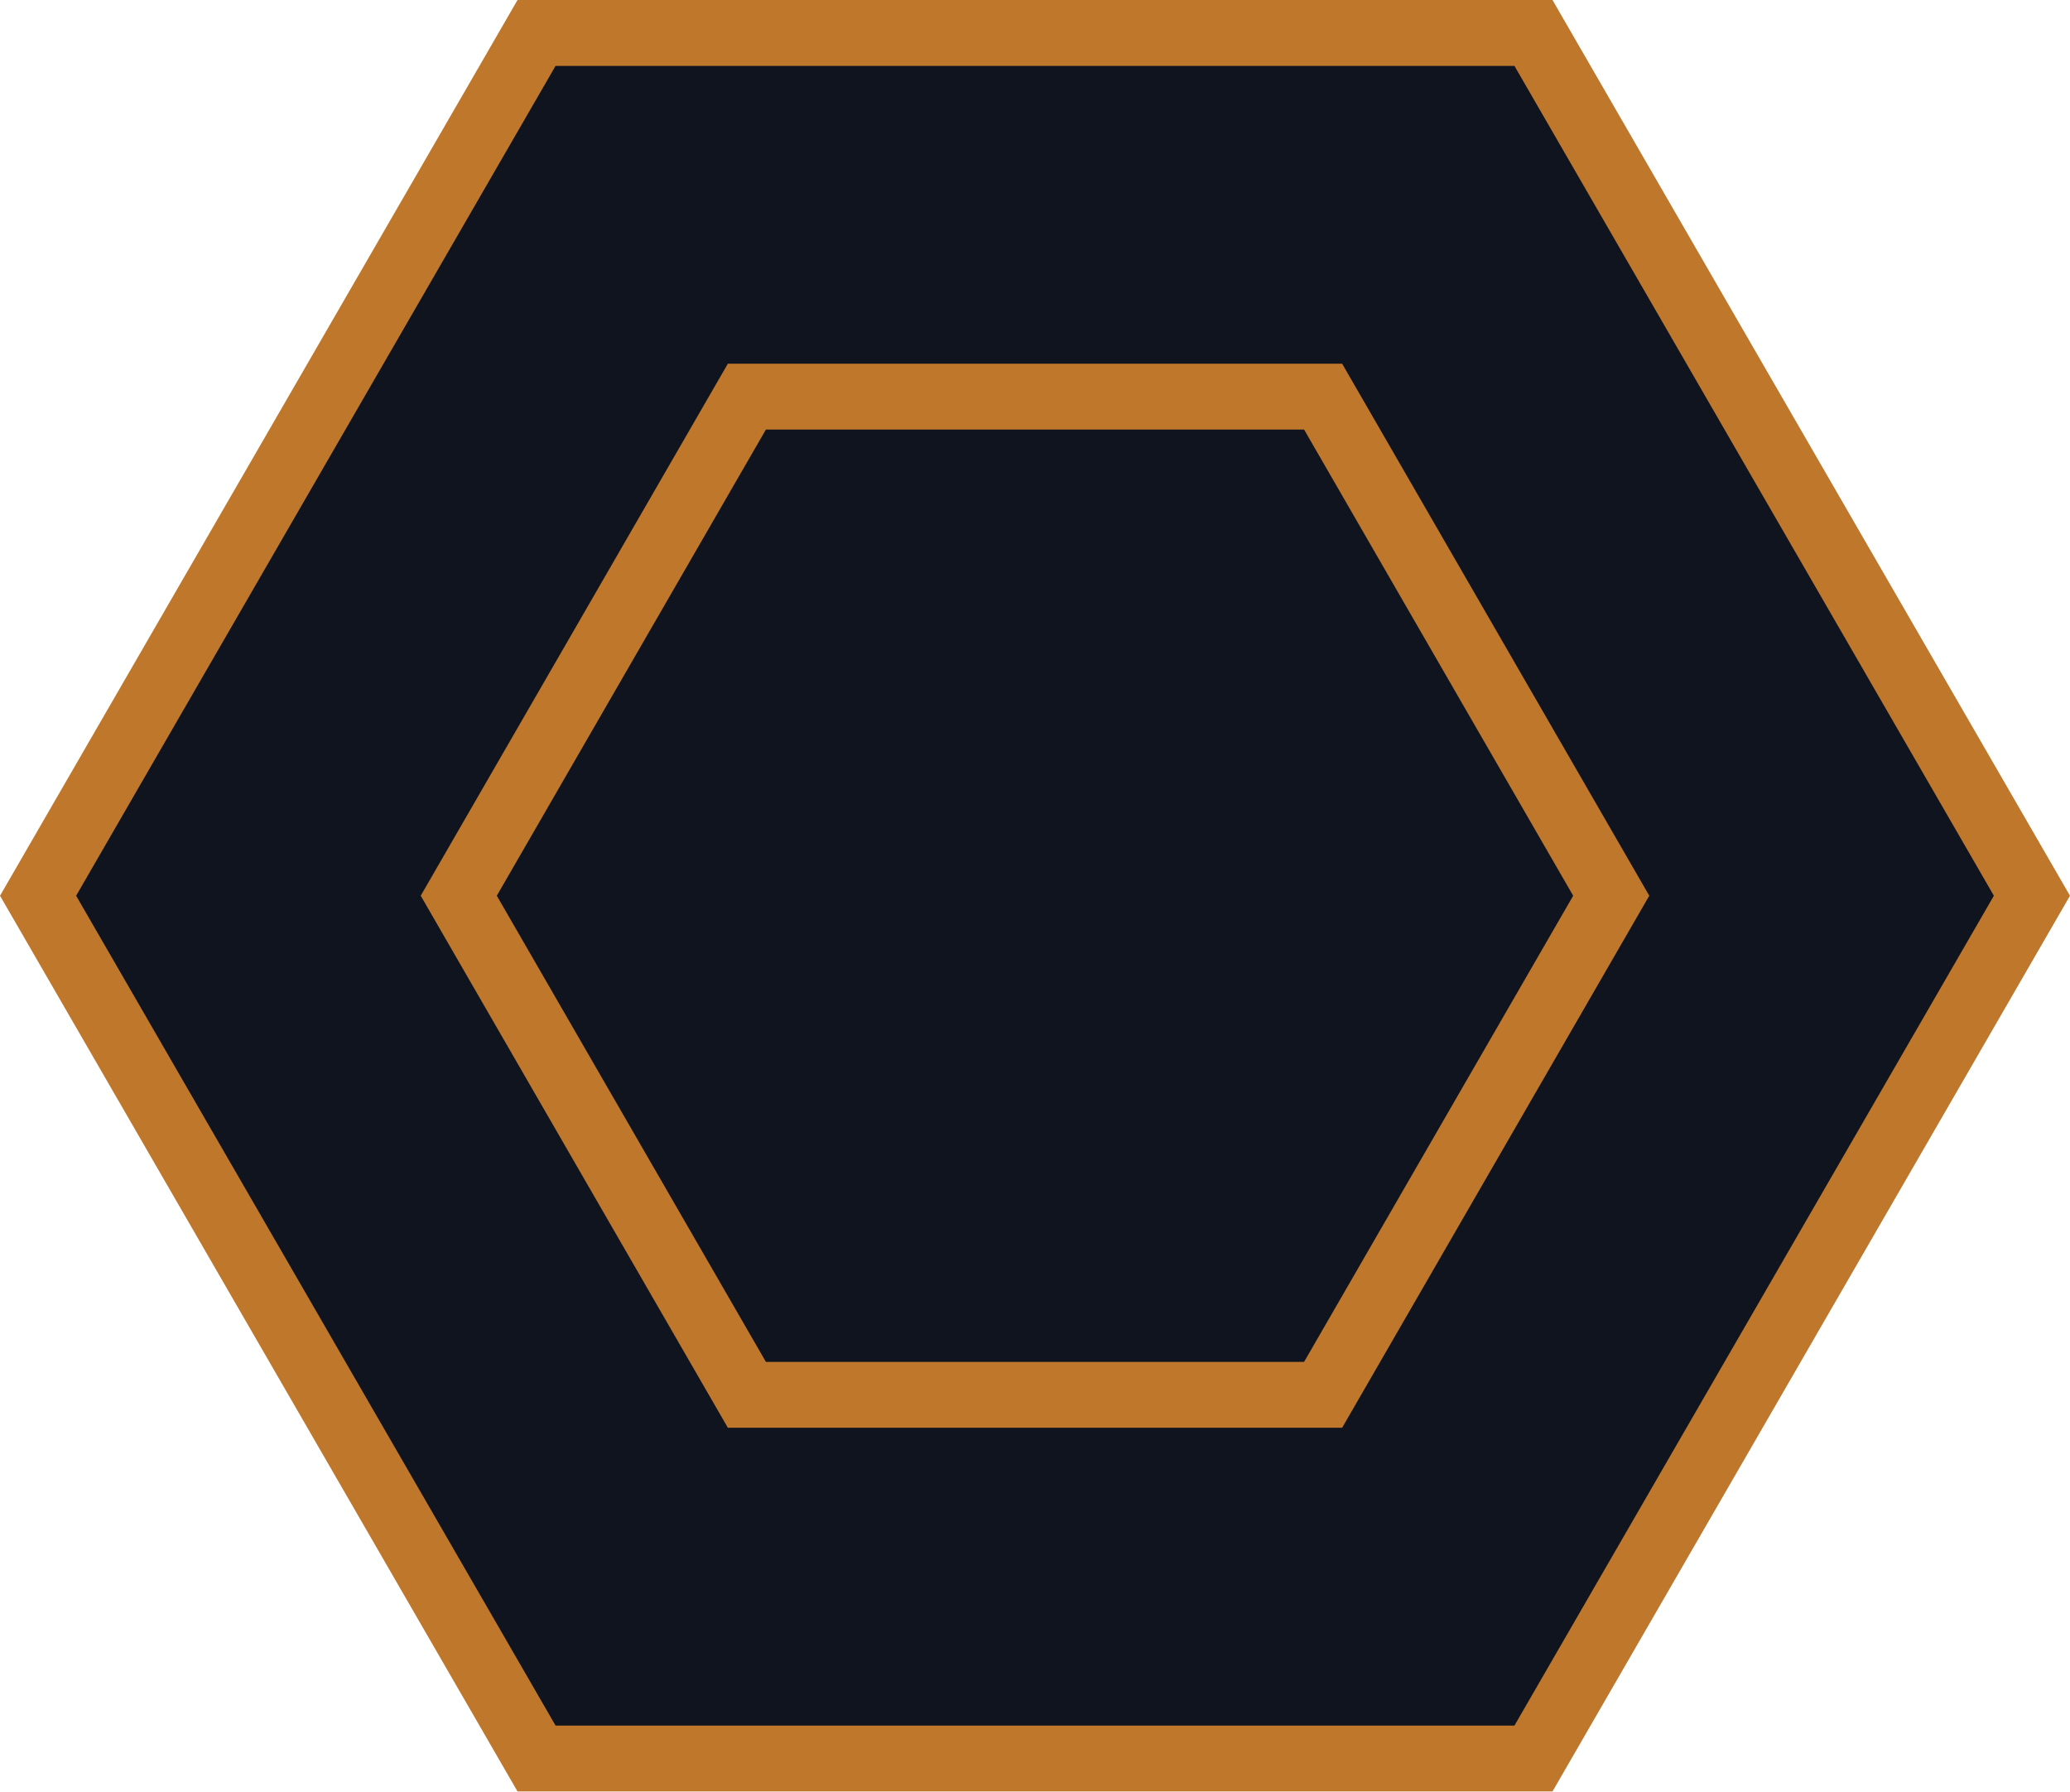
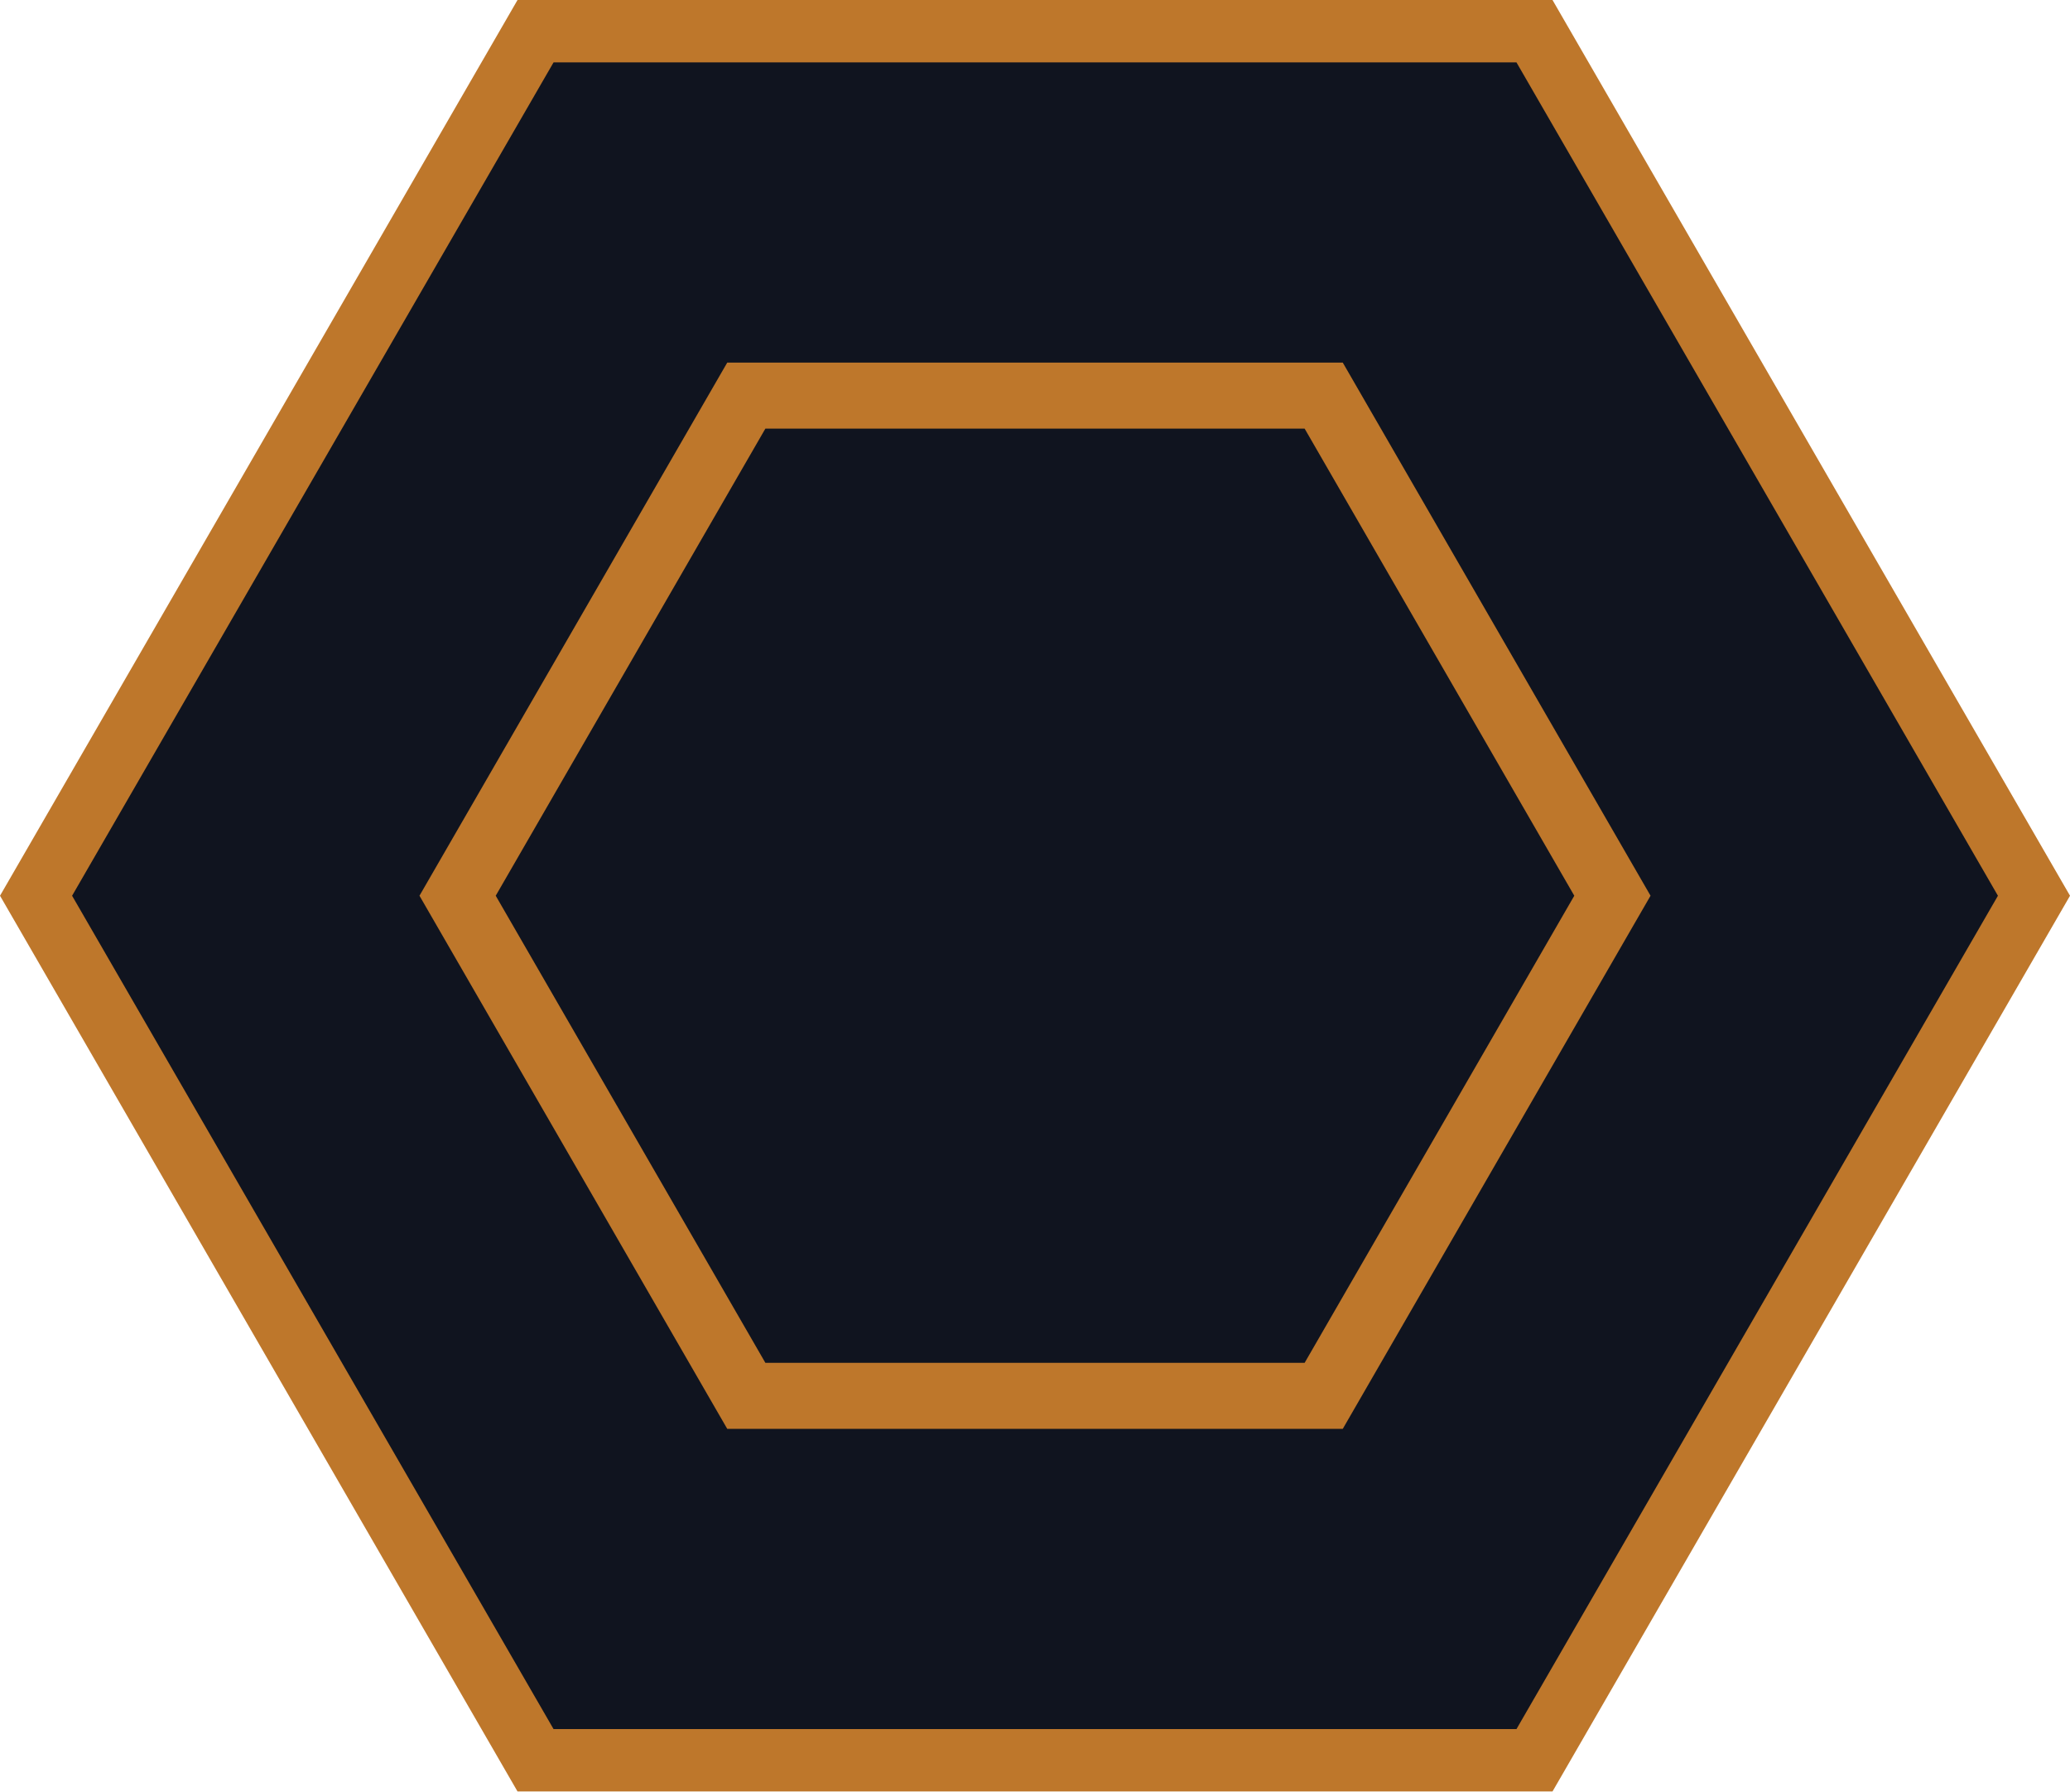
- <svg xmlns="http://www.w3.org/2000/svg" width="376.954" height="326.192" viewBox="0 0 99.736 86.305" version="1.1" id="svg1">
+ <svg xmlns="http://www.w3.org/2000/svg" width="398.134" height="344.52" viewBox="0 0 99.533 86.13" version="1.1" id="svg1">
  <defs id="defs1" />
-   <g id="layer1" transform="translate(4.270056,-17.05983)">
-     <path style="fill:#10141f;stroke:#be772b;stroke-width:3.712;stroke-dasharray:none" id="path1" d="m 75.821,96.55 -56.138,-3e-6 -28.069,-48.617 28.069,-48.617 56.138,2.74e-6 28.069,48.617 z" transform="matrix(0.8556364,0,0,0.8549561,4.739825,19.2322)" />
+   <g id="layer1" transform="translate(4.168982,-17.1473)">
+     <path style="fill:#10141f;stroke:#be772b;stroke-width:3.508;stroke-dasharray:none" id="path1" d="m 75.821,96.55 -56.138,-3e-6 -28.069,-48.617 28.069,-48.617 56.138,2.74e-6 28.069,48.617 z" transform="matrix(0.8556364,0,0,0.8549561,4.739825,19.2322)" />
    <path style="fill:#10141f;stroke:#be772b;stroke-width:12;stroke-dasharray:none" id="path2" d="m 231.578,248.794 -104.934,0 -52.467,-90.876 52.467,-90.876 104.934,5e-6 52.467,90.876 z" transform="matrix(0.2645833,0,0,0.2645833,-1.792009,18.42971)" />
  </g>
</svg>
